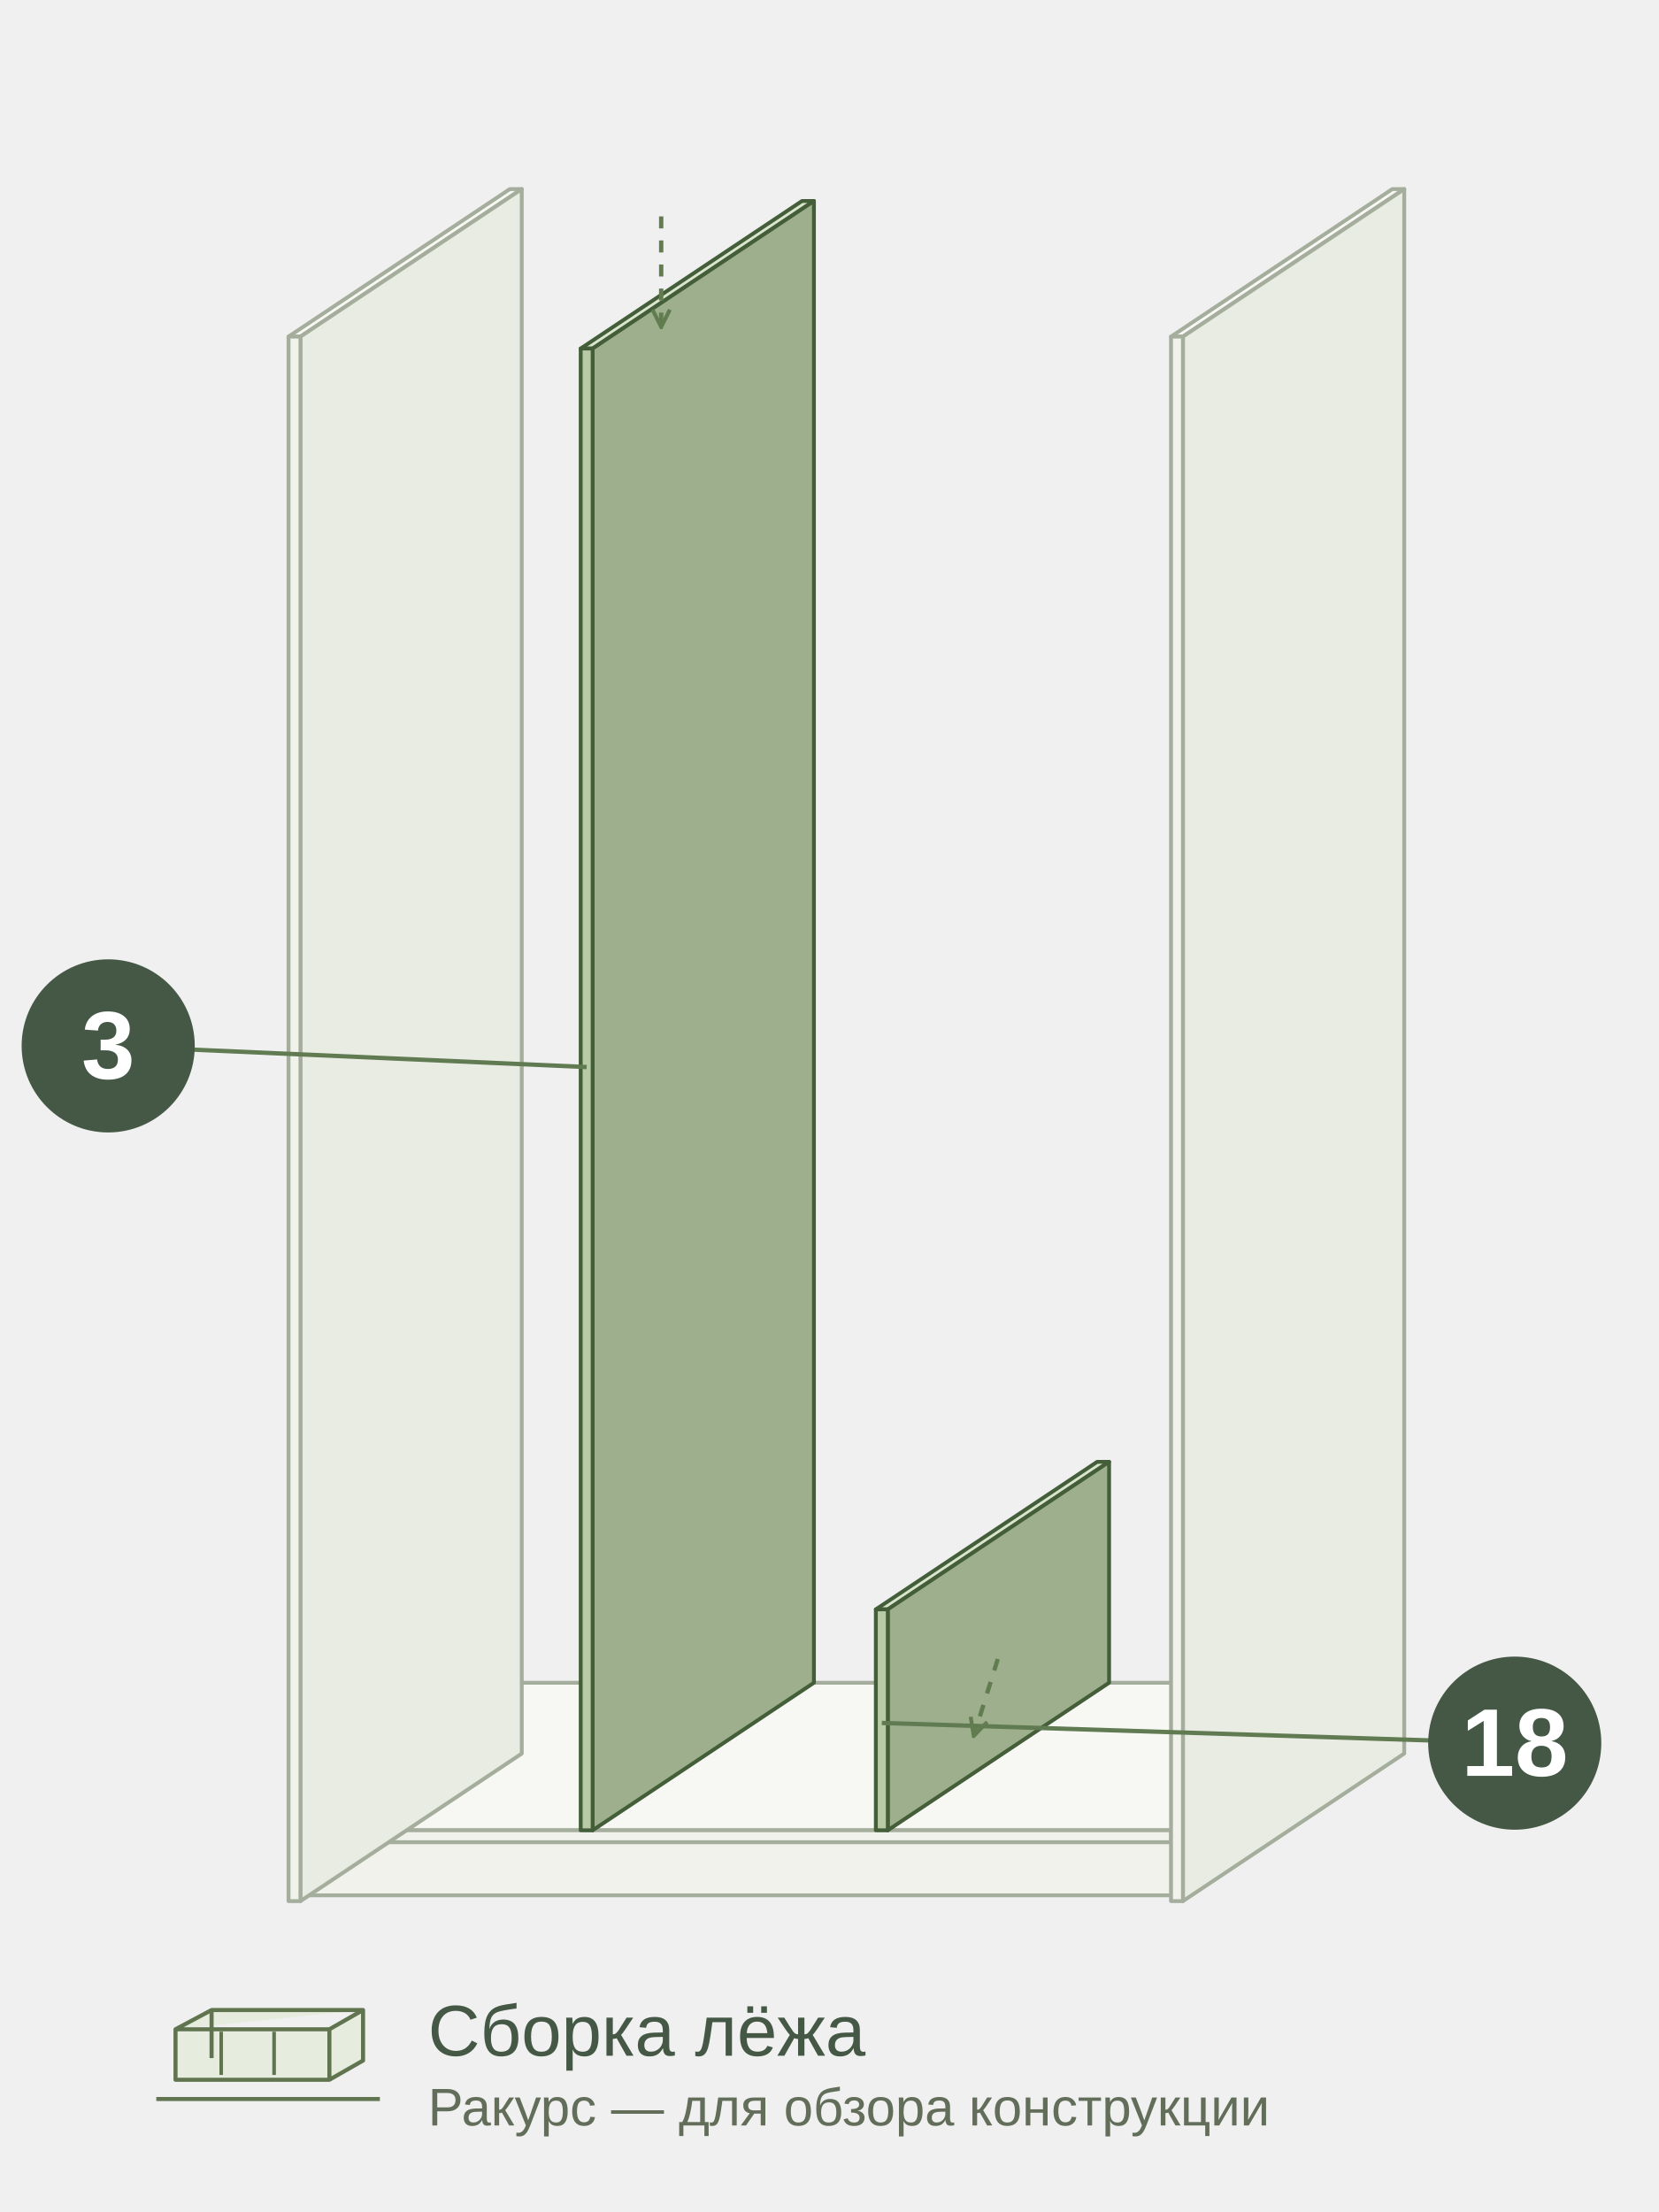
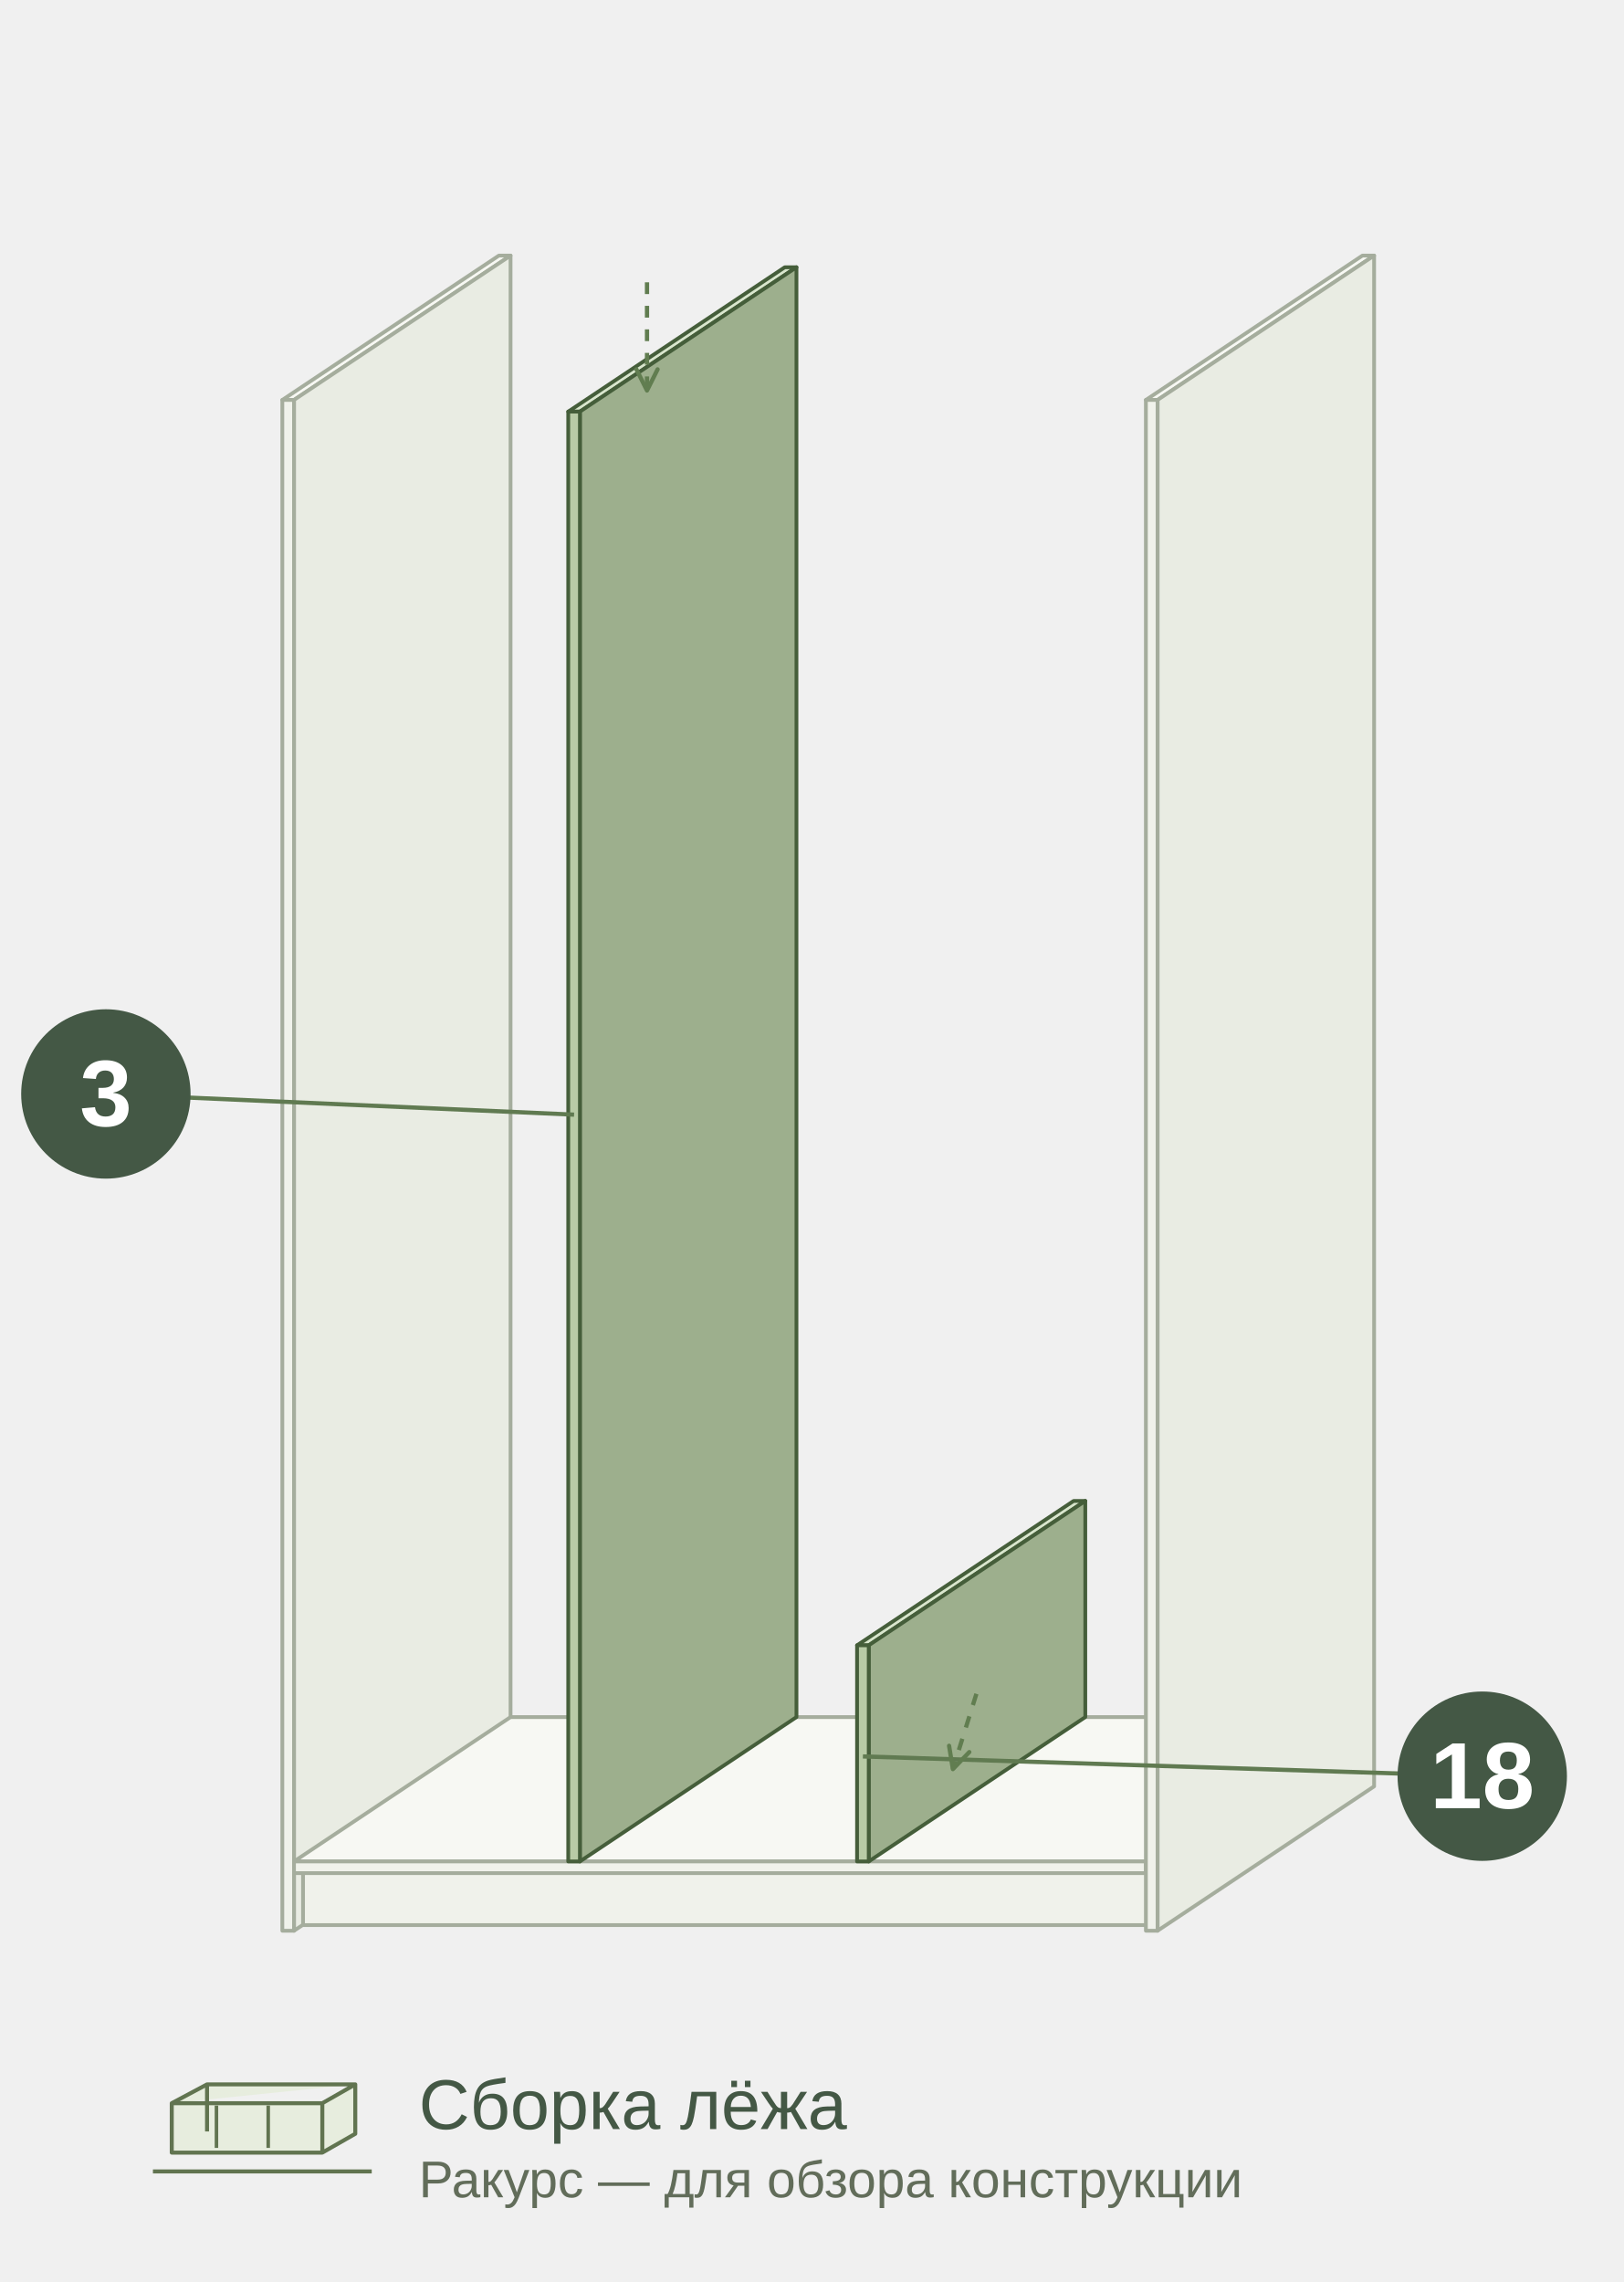
- <svg xmlns="http://www.w3.org/2000/svg" viewBox="35 -70 690 920" role="group" aria-label="Основная и нижняя стойки" style="font-family:Arial,sans-serif">
+ <svg xmlns="http://www.w3.org/2000/svg" viewBox="35 -100 690 970" role="group" aria-label="Основная и нижняя стойки" style="font-family:Arial,sans-serif">
  <defs>
    <marker id="vileta-arrow" viewBox="0 0 10 10" refX="9" refY="5" markerWidth="5" markerHeight="5" orient="auto-start-reverse">
      <path d="M1 1L9 5L1 9" fill="none" stroke="#617D50" stroke-width="1.8" />
    </marker>
  </defs>
-   <g class="diagram-part" data-part="19">
-     <polygon points="233.76,647.00 595.84,647.00 599.68,644.44 237.60,644.44" fill="#F7F8F3" stroke="#A5AD9D" stroke-width="1.6" stroke-linejoin="round" />
-     <polygon points="595.84,647.00 599.68,644.44 599.68,669.09 595.84,671.64" fill="#E9ECE3" stroke="#A5AD9D" stroke-width="1.6" stroke-linejoin="round" />
-     <polygon points="233.76,647.00 595.84,647.00 595.84,671.64 233.76,671.64" fill="#F0F2EB" stroke="#A5AD9D" stroke-width="1.6" stroke-linejoin="round" />
-   </g>
-   <g class="diagram-part" data-part="19">
-     <polygon points="163.80,693.64 525.88,693.64 529.72,691.08 167.64,691.08" fill="#F7F8F3" stroke="#A5AD9D" stroke-width="1.6" stroke-linejoin="round" />
-     <polygon points="525.88,693.64 529.72,691.08 529.72,715.73 525.88,718.29" fill="#E9ECE3" stroke="#A5AD9D" stroke-width="1.6" stroke-linejoin="round" />
-     <polygon points="163.80,693.64 525.88,693.64 525.88,718.29 163.80,718.29" fill="#F0F2EB" stroke="#A5AD9D" stroke-width="1.6" stroke-linejoin="round" />
-   </g>
-   <g class="diagram-part" data-part="8">
-     <polygon points="159.96,691.24 522.04,691.24 614.08,629.88 252.00,629.88" fill="#F7F8F3" stroke="#A5AD9D" stroke-width="1.6" stroke-linejoin="round" />
-     <polygon points="522.04,691.24 614.08,629.88 614.08,634.84 522.04,696.20" fill="#E9ECE3" stroke="#A5AD9D" stroke-width="1.6" stroke-linejoin="round" />
-     <polygon points="159.96,691.24 522.04,691.24 522.04,696.20 159.96,696.20" fill="#F0F2EB" stroke="#A5AD9D" stroke-width="1.6" stroke-linejoin="round" />
-   </g>
-   <g class="diagram-part" data-part="1">
-     <polygon points="155.00,70.00 159.96,70.00 252.00,8.64 247.04,8.64" fill="#F7F8F3" stroke="#A5AD9D" stroke-width="1.6" stroke-linejoin="round" />
-     <polygon points="159.96,70.00 252.00,8.64 252.00,659.33 159.96,720.69" fill="#E9ECE3" stroke="#A5AD9D" stroke-width="1.6" stroke-linejoin="round" />
-     <polygon points="155.00,70.00 159.96,70.00 159.96,720.69 155.00,720.69" fill="#F0F2EB" stroke="#A5AD9D" stroke-width="1.6" stroke-linejoin="round" />
-   </g>
-   <g class="diagram-part is-current" data-part="18">
-     <polygon points="399.28,599.36 404.24,599.36 496.28,538.00 491.32,538.00" fill="#D9E6CD" stroke="#455E3A" stroke-width="1.6" stroke-linejoin="round" />
-     <polygon points="404.24,599.36 496.28,538.00 496.28,629.88 404.24,691.24" fill="#9DAF8D" stroke="#455E3A" stroke-width="1.6" stroke-linejoin="round" />
-     <polygon points="399.28,599.36 404.24,599.36 404.24,691.24 399.28,691.24" fill="#B8CBA6" stroke="#455E3A" stroke-width="1.6" stroke-linejoin="round" />
-   </g>
-   <g class="diagram-part is-current" data-part="3">
-     <polygon points="276.52,74.96 281.48,74.96 373.52,13.60 368.56,13.60" fill="#D9E6CD" stroke="#455E3A" stroke-width="1.6" stroke-linejoin="round" />
-     <polygon points="281.48,74.96 373.52,13.60 373.52,629.88 281.48,691.24" fill="#9DAF8D" stroke="#455E3A" stroke-width="1.6" stroke-linejoin="round" />
-     <polygon points="276.52,74.96 281.48,74.96 281.48,691.24 276.52,691.24" fill="#B8CBA6" stroke="#455E3A" stroke-width="1.6" stroke-linejoin="round" />
-   </g>
-   <g class="diagram-part" data-part="2">
-     <polygon points="522.04,70.00 527.00,70.00 619.04,8.64 614.08,8.64" fill="#F7F8F3" stroke="#A5AD9D" stroke-width="1.6" stroke-linejoin="round" />
-     <polygon points="527.00,70.00 619.04,8.64 619.04,659.33 527.00,720.69" fill="#E9ECE3" stroke="#A5AD9D" stroke-width="1.6" stroke-linejoin="round" />
-     <polygon points="522.04,70.00 527.00,70.00 527.00,720.69 522.04,720.69" fill="#F0F2EB" stroke="#A5AD9D" stroke-width="1.6" stroke-linejoin="round" />
+   <g data-scene="carcass" data-face-count="21" data-unresolved-order="0">
+     <g class="diagram-part" data-part="19" data-face-axis="0">
+       <polygon points="595.84,647.00 599.68,644.44 599.68,669.09 595.84,671.64" fill="#E9ECE3" stroke="#A5AD9D" stroke-width="1.6" stroke-linejoin="round" />
+     </g>
+     <g class="diagram-part" data-part="19" data-face-axis="0">
+       <polygon points="525.88,693.64 529.72,691.08 529.72,715.73 525.88,718.29" fill="#E9ECE3" stroke="#A5AD9D" stroke-width="1.6" stroke-linejoin="round" />
+     </g>
+     <g class="diagram-part" data-part="1" data-face-axis="1">
+       <polygon points="155.00,70.00 159.96,70.00 252.00,8.64 247.04,8.64" fill="#F7F8F3" stroke="#A5AD9D" stroke-width="1.6" stroke-linejoin="round" />
+     </g>
+     <g class="diagram-part" data-part="1" data-face-axis="0">
+       <polygon points="159.96,70.00 252.00,8.64 252.00,659.33 159.96,720.69" fill="#E9ECE3" stroke="#A5AD9D" stroke-width="1.6" stroke-linejoin="round" />
+     </g>
+     <g class="diagram-part" data-part="1" data-face-axis="2">
+       <polygon points="155.00,70.00 159.96,70.00 159.96,720.69 155.00,720.69" fill="#F0F2EB" stroke="#A5AD9D" stroke-width="1.6" stroke-linejoin="round" />
+     </g>
+     <g class="diagram-part is-current" data-part="18" data-face-axis="1">
+       <polygon points="399.28,599.36 404.24,599.36 496.28,538.00 491.32,538.00" fill="#D9E6CD" stroke="#455E3A" stroke-width="1.6" stroke-linejoin="round" />
+     </g>
+     <g class="diagram-part is-current" data-part="3" data-face-axis="1">
+       <polygon points="276.52,74.96 281.48,74.96 373.52,13.60 368.56,13.60" fill="#D9E6CD" stroke="#455E3A" stroke-width="1.6" stroke-linejoin="round" />
+     </g>
+     <g class="diagram-part" data-part="2" data-face-axis="1">
+       <polygon points="522.04,70.00 527.00,70.00 619.04,8.64 614.08,8.64" fill="#F7F8F3" stroke="#A5AD9D" stroke-width="1.6" stroke-linejoin="round" />
+     </g>
+     <g class="diagram-part" data-part="19" data-face-axis="1">
+       <polygon points="233.76,647.00 595.84,647.00 599.68,644.44 237.60,644.44" fill="#F7F8F3" stroke="#A5AD9D" stroke-width="1.6" stroke-linejoin="round" />
+     </g>
+     <g class="diagram-part" data-part="19" data-face-axis="2">
+       <polygon points="233.76,647.00 595.84,647.00 595.84,671.64 233.76,671.64" fill="#F0F2EB" stroke="#A5AD9D" stroke-width="1.6" stroke-linejoin="round" />
+     </g>
+     <g class="diagram-part" data-part="19" data-face-axis="1">
+       <polygon points="163.80,693.64 525.88,693.64 529.72,691.08 167.64,691.08" fill="#F7F8F3" stroke="#A5AD9D" stroke-width="1.6" stroke-linejoin="round" />
+     </g>
+     <g class="diagram-part" data-part="19" data-face-axis="2">
+       <polygon points="163.80,693.64 525.88,693.64 525.88,718.29 163.80,718.29" fill="#F0F2EB" stroke="#A5AD9D" stroke-width="1.6" stroke-linejoin="round" />
+     </g>
+     <g class="diagram-part" data-part="8" data-face-axis="1">
+       <polygon points="159.96,691.24 522.04,691.24 614.08,629.88 252.00,629.88" fill="#F7F8F3" stroke="#A5AD9D" stroke-width="1.6" stroke-linejoin="round" />
+     </g>
+     <g class="diagram-part" data-part="8" data-face-axis="0">
+       <polygon points="522.04,691.24 614.08,629.88 614.08,634.84 522.04,696.20" fill="#E9ECE3" stroke="#A5AD9D" stroke-width="1.6" stroke-linejoin="round" />
+     </g>
+     <g class="diagram-part" data-part="8" data-face-axis="2">
+       <polygon points="159.96,691.24 522.04,691.24 522.04,696.20 159.96,696.20" fill="#F0F2EB" stroke="#A5AD9D" stroke-width="1.6" stroke-linejoin="round" />
+     </g>
+     <g class="diagram-part is-current" data-part="18" data-face-axis="0">
+       <polygon points="404.24,599.36 496.28,538.00 496.28,629.88 404.24,691.24" fill="#9DAF8D" stroke="#455E3A" stroke-width="1.6" stroke-linejoin="round" />
+     </g>
+     <g class="diagram-part is-current" data-part="18" data-face-axis="2">
+       <polygon points="399.28,599.36 404.24,599.36 404.24,691.24 399.28,691.24" fill="#B8CBA6" stroke="#455E3A" stroke-width="1.6" stroke-linejoin="round" />
+     </g>
+     <g class="diagram-part is-current" data-part="3" data-face-axis="0">
+       <polygon points="281.48,74.96 373.52,13.60 373.52,629.88 281.48,691.24" fill="#9DAF8D" stroke="#455E3A" stroke-width="1.6" stroke-linejoin="round" />
+     </g>
+     <g class="diagram-part is-current" data-part="3" data-face-axis="2">
+       <polygon points="276.52,74.96 281.48,74.96 281.48,691.24 276.52,691.24" fill="#B8CBA6" stroke="#455E3A" stroke-width="1.6" stroke-linejoin="round" />
+     </g>
+     <g class="diagram-part" data-part="2" data-face-axis="0">
+       <polygon points="527.00,70.00 619.04,8.64 619.04,659.33 527.00,720.69" fill="#E9ECE3" stroke="#A5AD9D" stroke-width="1.6" stroke-linejoin="round" />
+     </g>
+     <g class="diagram-part" data-part="2" data-face-axis="2">
+       <polygon points="522.04,70.00 527.00,70.00 527.00,720.69 522.04,720.69" fill="#F0F2EB" stroke="#A5AD9D" stroke-width="1.6" stroke-linejoin="round" />
+     </g>
  </g>
  <g class="diagram-part diagram-callout" data-part="3" tabindex="0" role="button" aria-label="Показать деталь №3">
    <path d="M279 373.8 L80 365" fill="none" stroke="#607A51" stroke-width="1.8" />
    <circle cx="80" cy="365" r="36" fill="#445845" />
    <text x="80" y="378.6" text-anchor="middle" fill="#fff" font-size="40" font-weight="600">3</text>
  </g>
  <g class="diagram-part diagram-callout" data-part="18" tabindex="0" role="button" aria-label="Показать деталь №18">
    <path d="M401.76 646.6 L665 655" fill="none" stroke="#607A51" stroke-width="1.8" />
    <circle cx="665" cy="655" r="36" fill="#445845" />
    <text x="665" y="668.6" text-anchor="middle" fill="#fff" font-size="40" font-weight="600">18</text>
  </g>
-   <path d="M310 20 L310 66" fill="none" stroke="#617D50" stroke-width="1.8" marker-end="url(#vileta-arrow)" stroke-dasharray="5 5" />
-   <path d="M450 620 L440 652" fill="none" stroke="#617D50" stroke-width="1.8" marker-end="url(#vileta-arrow)" stroke-dasharray="5 5" />
-   <g transform="translate(100 766)">
+   <path d="M310 20 L310 66" fill="none" stroke="#617D50" stroke-width="1.8" stroke-dasharray="5 5" />
+   <path d="M314.5 57L310 66L305.5 57" fill="none" stroke="#617D50" stroke-width="1.8" stroke-linecap="round" stroke-linejoin="round" />
+   <path d="M450 620 L440 652" fill="none" stroke="#617D50" stroke-width="1.8" stroke-dasharray="5 5" />
+   <path d="M446.98 644.752L440 652L438.389 642.067" fill="none" stroke="#617D50" stroke-width="1.8" stroke-linecap="round" stroke-linejoin="round" />
+   <g transform="translate(100 786)">
    <path d="M0 37H93M8 29V8L72 8L86 0V21L72 29Z M8 8L23 0H86 M72 8V29 M23 0V20" fill="#E7EDDE" stroke="#617450" stroke-width="1.7" stroke-linejoin="round" />
    <path d="M27 9V27M49 9V27" fill="none" stroke="#617450" stroke-width="1.5" />
    <text x="113" y="19" font-size="30" fill="#445845">Сборка лёжа</text>
    <text x="113" y="48" font-size="22" fill="#626D5A">Ракурс — для обзора конструкции</text>
  </g>
</svg>
